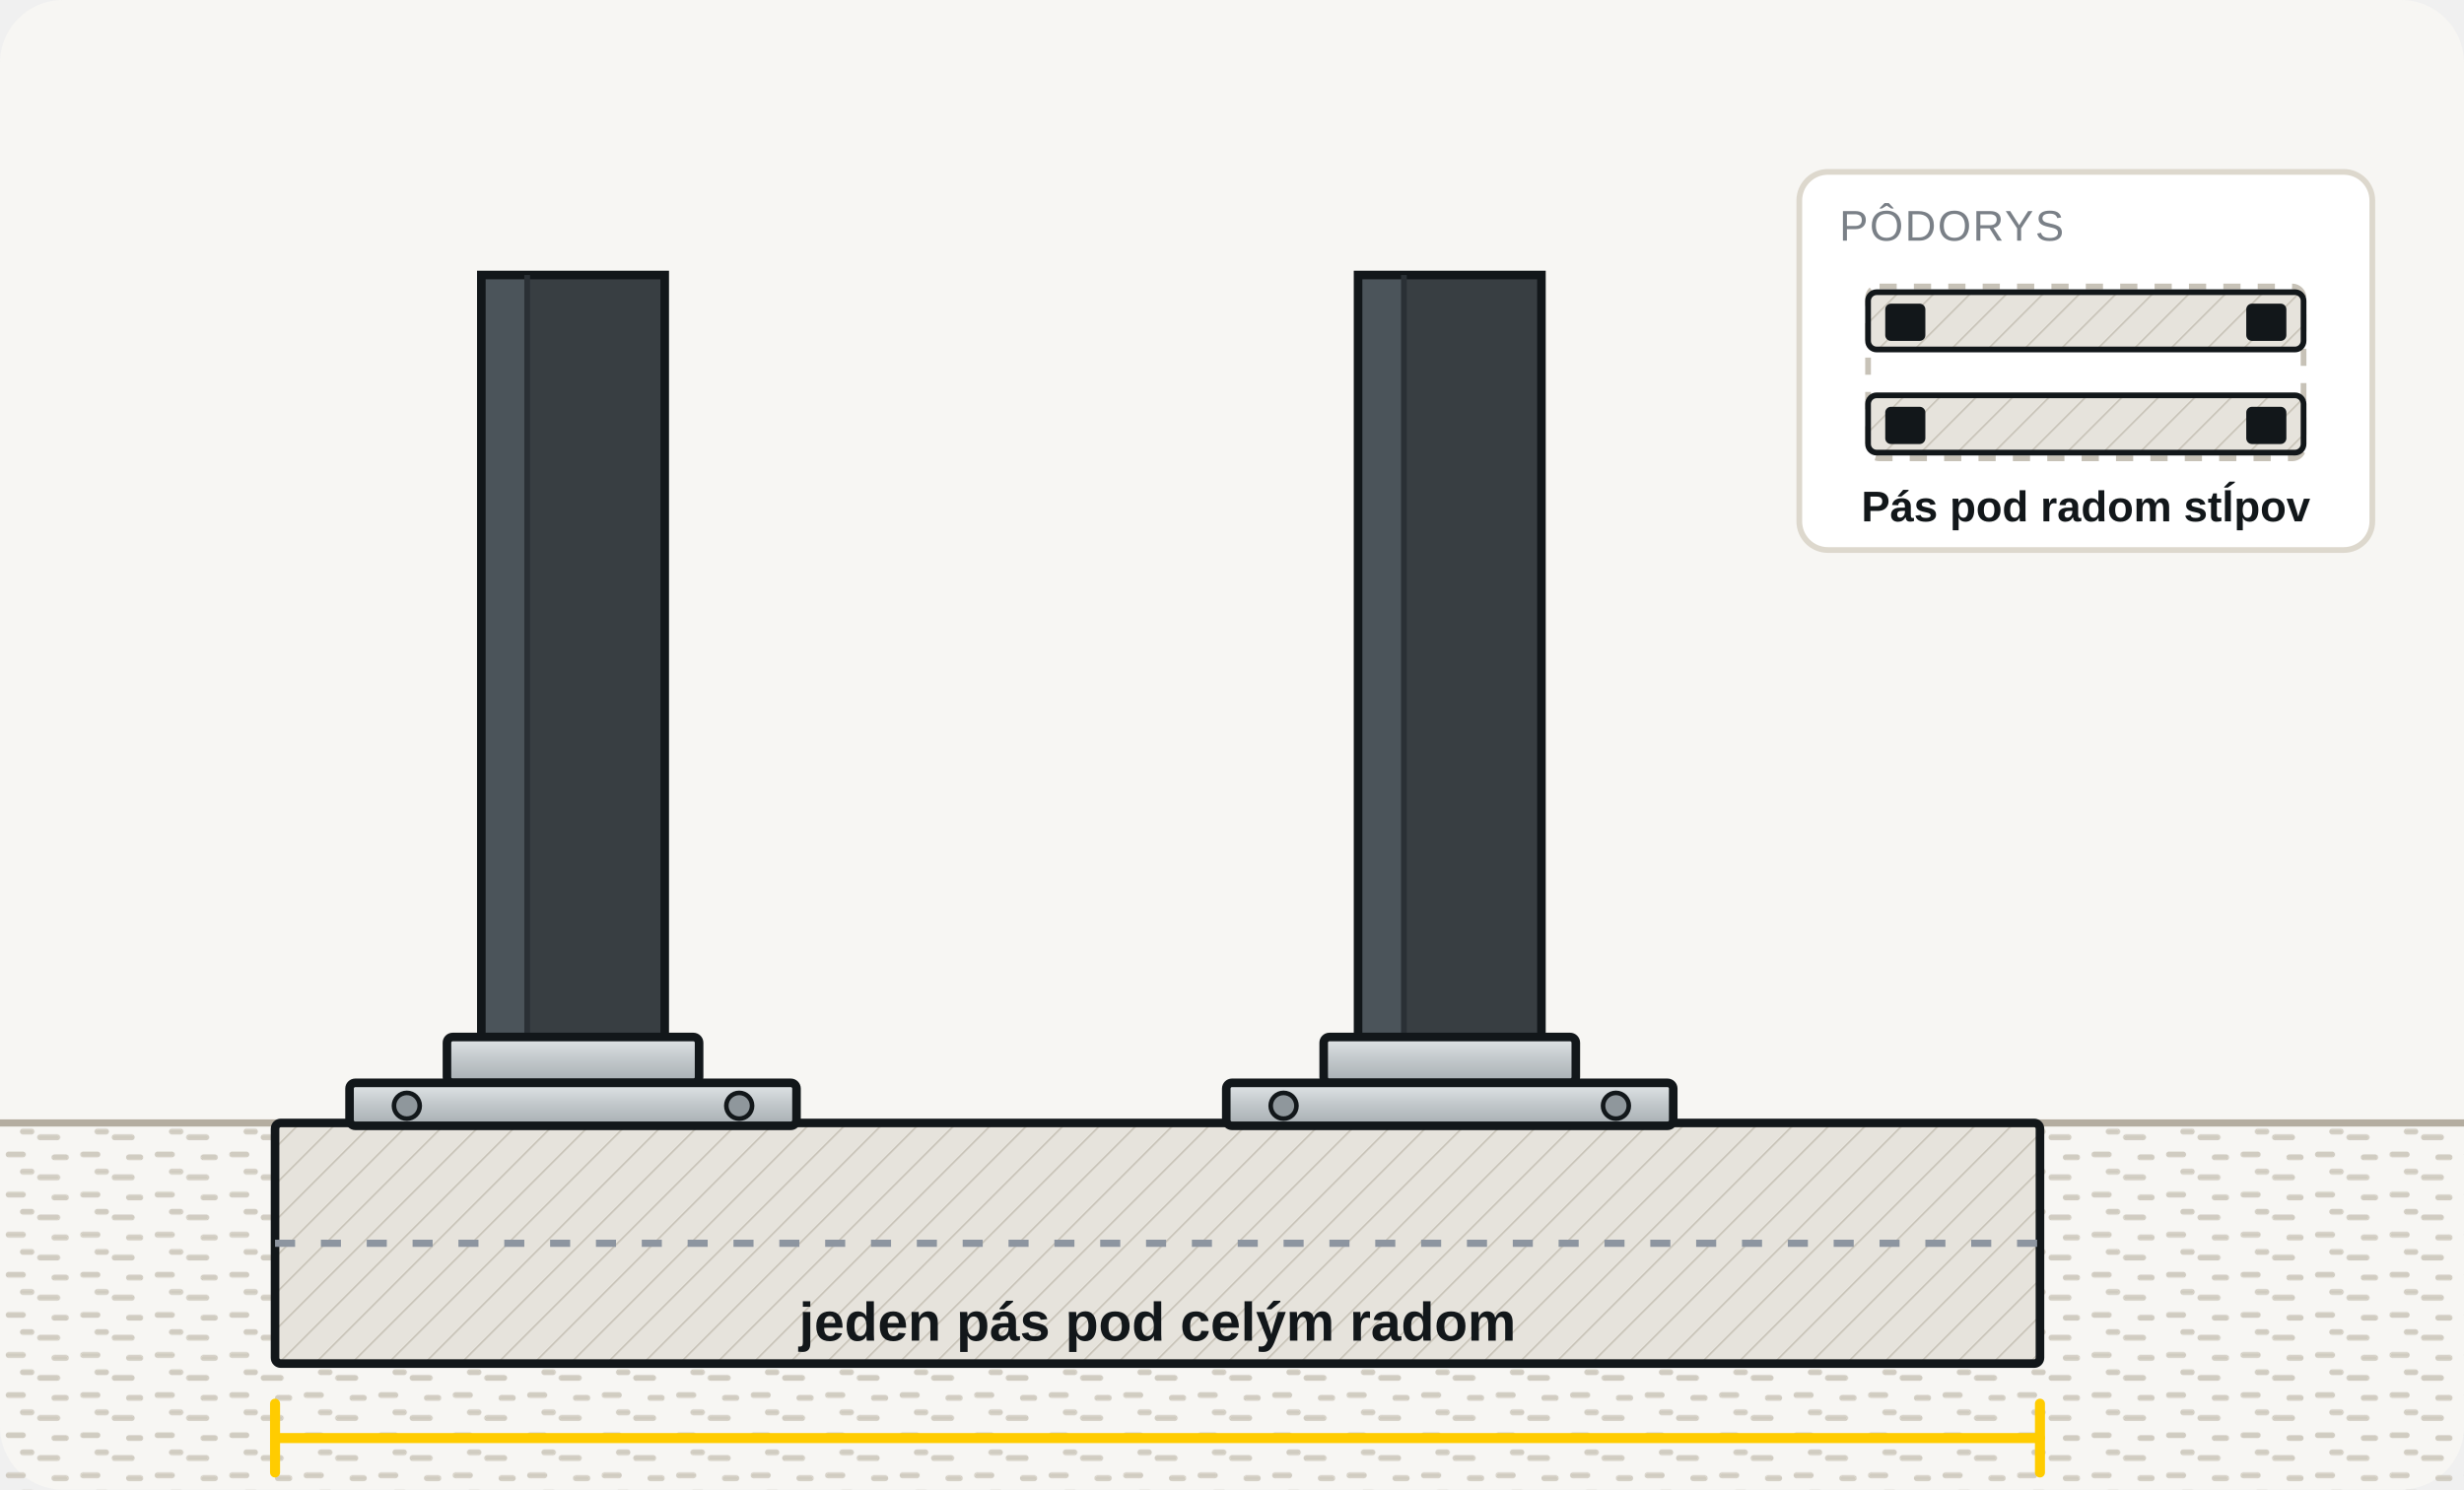
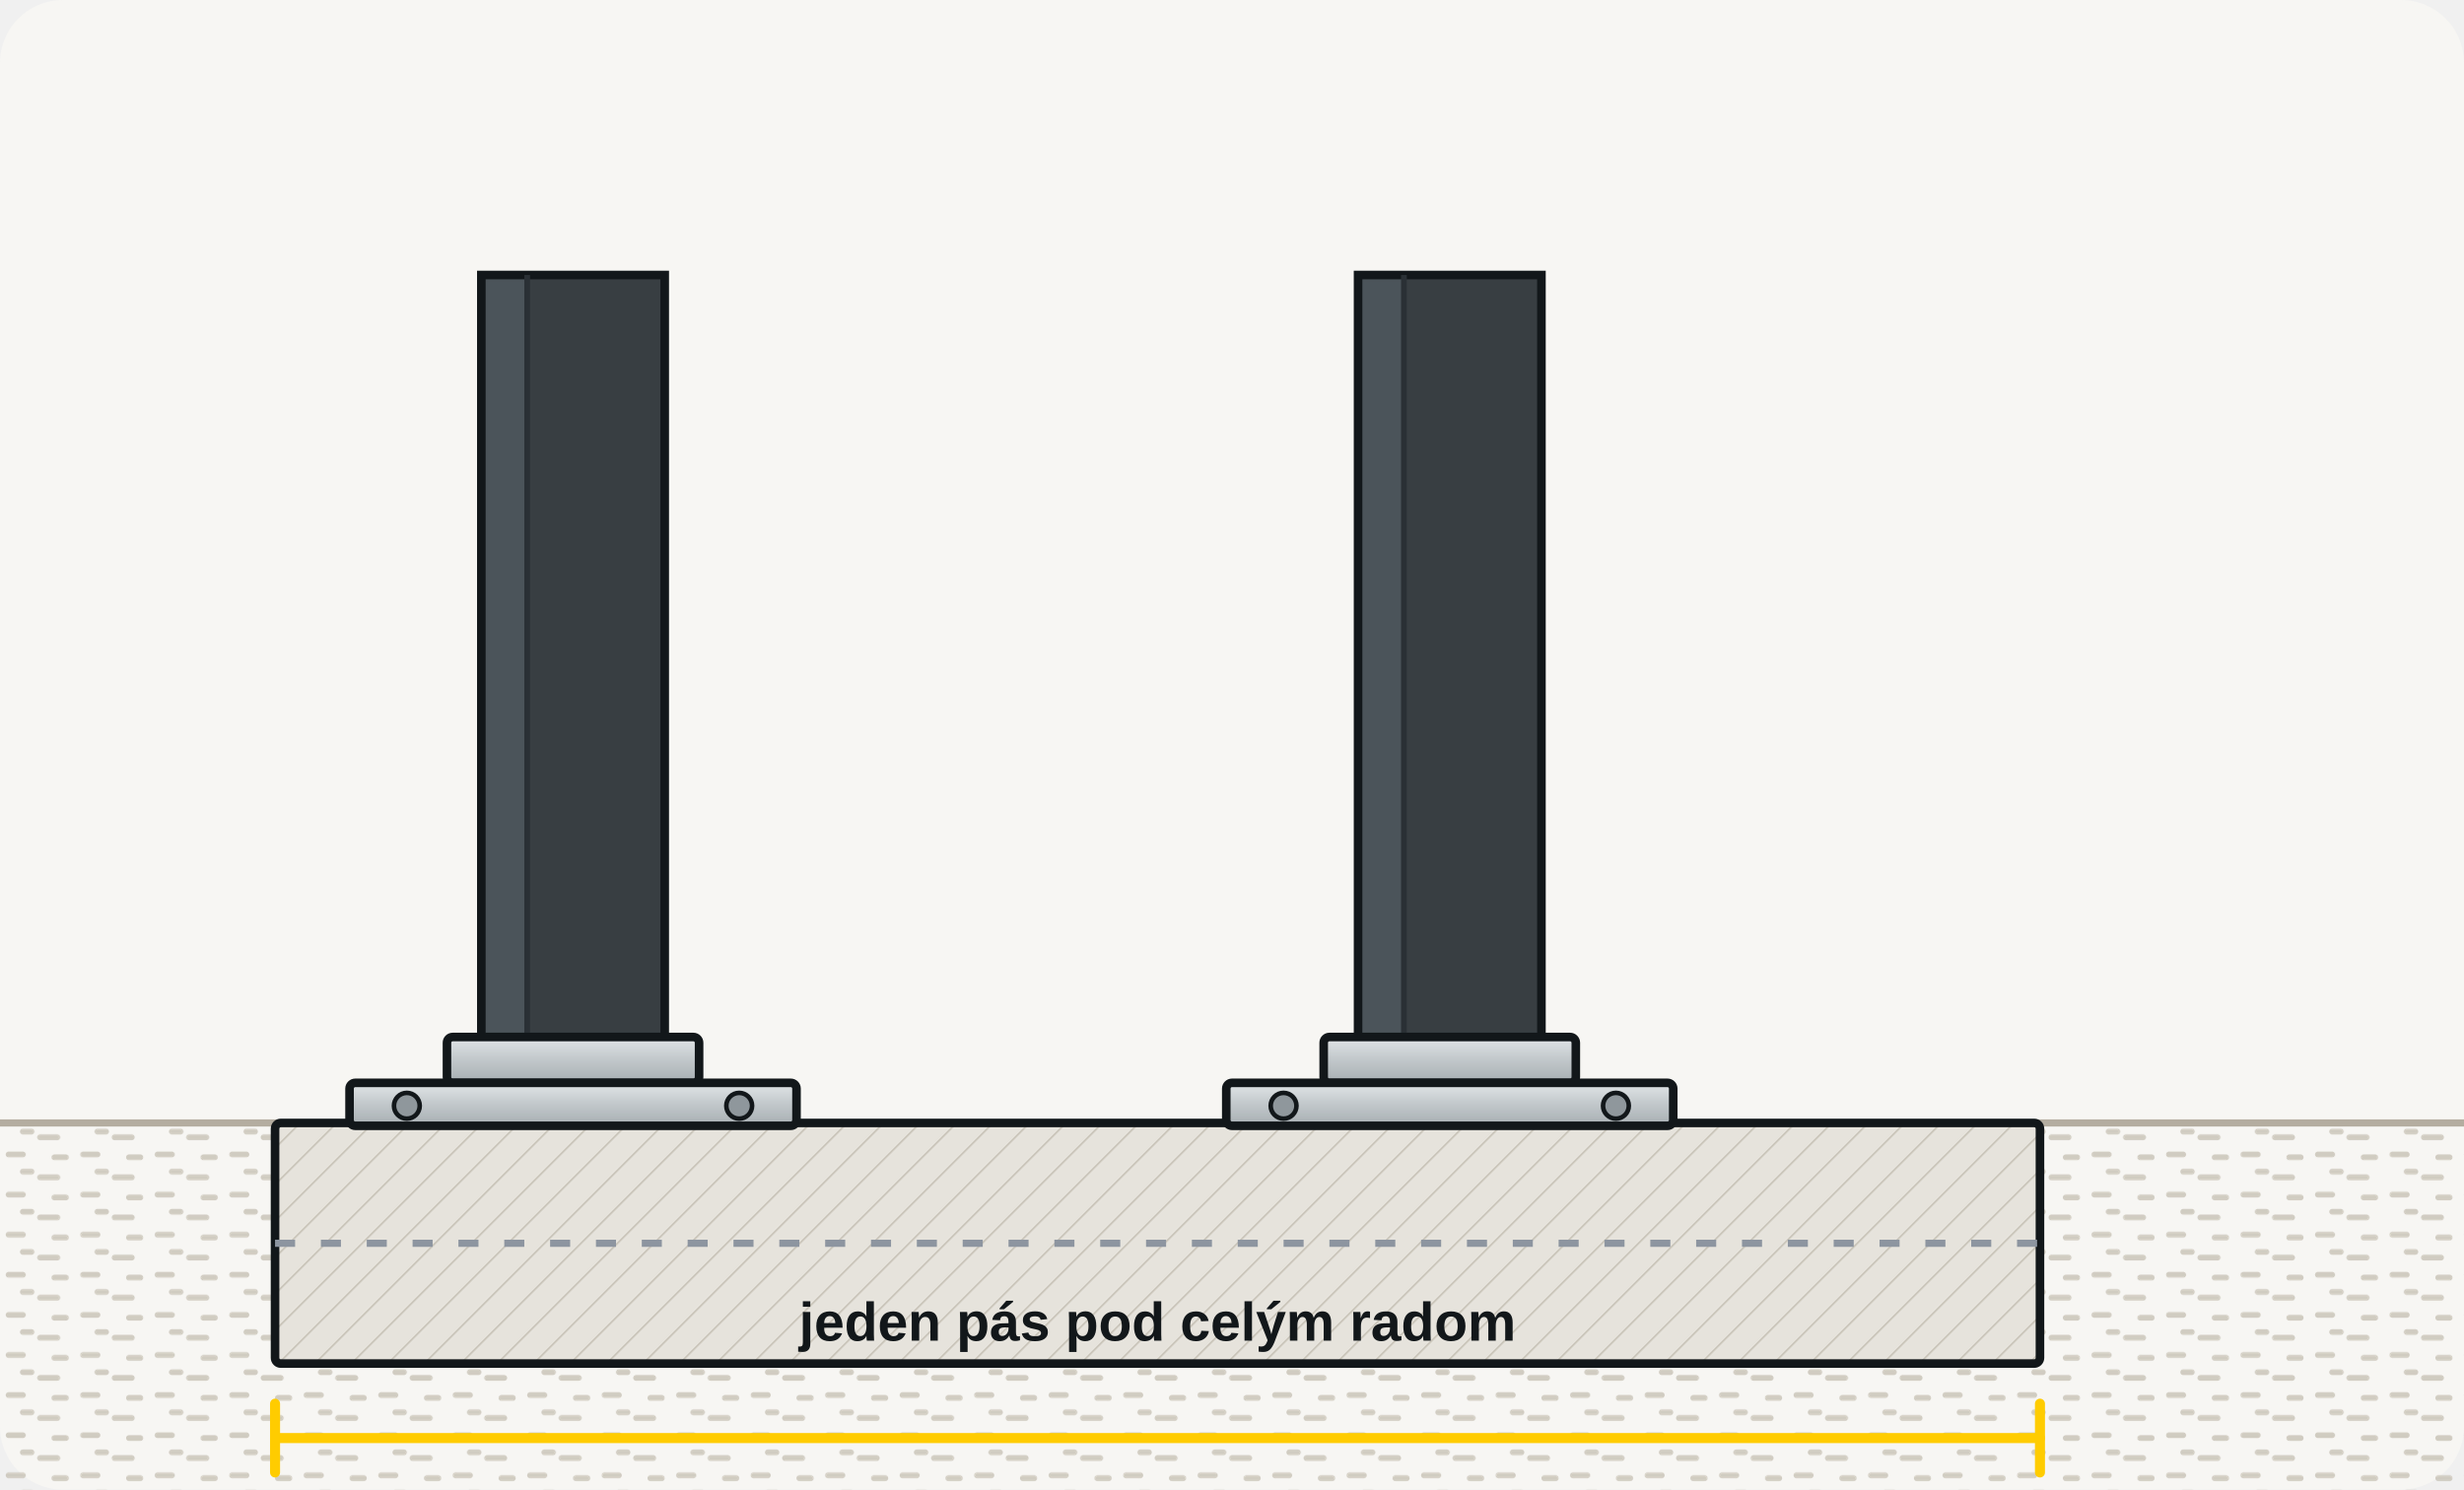
<svg xmlns="http://www.w3.org/2000/svg" viewBox="0 0 860 520" role="img" aria-labelledby="t d">
  <defs>
    <pattern id="beton" width="9" height="9" patternTransform="rotate(45)" patternUnits="userSpaceOnUse">
      <rect width="9" height="9" fill="#e6e3dc" />
      <path d="M0 0v9" stroke="#c7c2b7" stroke-width="1.1" />
    </pattern>
    <pattern id="zemina" width="26" height="14" patternUnits="userSpaceOnUse">
      <path d="M3 11h5M14 5h6M8 3h3M19 12h4" stroke="#c3bdb0" stroke-width="2" stroke-linecap="round" />
    </pattern>
    <pattern id="stierk" width="10" height="10" patternUnits="userSpaceOnUse">
      <rect width="10" height="10" fill="#ded9cf" />
      <circle cx="3" cy="3" r="1.6" fill="#bdb6a8" />
      <circle cx="8" cy="7" r="1.9" fill="#bdb6a8" />
    </pattern>
    <linearGradient id="ocel" x1="0" y1="0" x2="1" y2="0">
      <stop offset="0" stop-color="#4b545a" />
      <stop offset=".25" stop-color="#4b545a" />
      <stop offset=".25" stop-color="#383e42" />
      <stop offset="1" stop-color="#383e42" />
    </linearGradient>
    <linearGradient id="zinok" x1="0" y1="0" x2="0" y2="1">
      <stop offset="0" stop-color="#e2e6e8" />
      <stop offset=".45" stop-color="#c4cacd" />
      <stop offset="1" stop-color="#a7aeb2" />
    </linearGradient>
  </defs>
  <rect width="860" height="520" rx="22" fill="#f7f6f3" />
  <rect x="0" y="392" width="860" height="128" fill="url(#zemina)" opacity=".75" />
  <path d="M0 392h860" stroke="#b4ada0" stroke-width="2.5" />
  <rect x="96" y="392" width="616" height="84" rx="2" fill="url(#beton)" stroke="#12171a" stroke-width="3" />
  <g stroke="#8d95a0" stroke-width="2.5" fill="none" stroke-dasharray="7 9">
    <path d="M96 434h616" />
  </g>
  <rect x="168" y="96" width="64" height="266" rx="3" fill="url(#ocel)" />
  <path d="M168 96h64v266h-64z" fill="none" stroke="#12171a" stroke-width="3" />
  <path d="M184 96v266" stroke="#2a3035" stroke-width="2" />
  <rect x="156" y="362" width="88" height="16" rx="2" fill="url(#zinok)" stroke="#12171a" stroke-width="3" />
  <rect x="122" y="378" width="156" height="15" rx="2" fill="url(#zinok)" stroke="#12171a" stroke-width="3" />
  <circle cx="142" cy="386" r="4.5" fill="#8f979c" stroke="#12171a" stroke-width="1.6" />
  <circle cx="258" cy="386" r="4.5" fill="#8f979c" stroke="#12171a" stroke-width="1.6" />
  <rect x="474" y="96" width="64" height="266" rx="3" fill="url(#ocel)" />
  <path d="M474 96h64v266h-64z" fill="none" stroke="#12171a" stroke-width="3" />
  <path d="M490 96v266" stroke="#2a3035" stroke-width="2" />
  <rect x="462" y="362" width="88" height="16" rx="2" fill="url(#zinok)" stroke="#12171a" stroke-width="3" />
  <rect x="428" y="378" width="156" height="15" rx="2" fill="url(#zinok)" stroke="#12171a" stroke-width="3" />
  <circle cx="448" cy="386" r="4.5" fill="#8f979c" stroke="#12171a" stroke-width="1.6" />
  <circle cx="564" cy="386" r="4.5" fill="#8f979c" stroke="#12171a" stroke-width="1.6" />
  <g stroke="#FFCC00" stroke-width="3.5" fill="none" stroke-linecap="round">
    <path d="M96 502h616" />
    <path d="M96 490v24M712 490v24" />
  </g>
  <text x="404" y="468" font-family="Arial,Helvetica,sans-serif" font-size="19" fill="#12171a" text-anchor="middle" font-weight="700">jeden pás pod celým radom</text>
-   <g transform="translate(628 60)">
-     <rect x="0" y="0" width="200" height="132" rx="10" fill="#fff" stroke="#ddd8cd" stroke-width="2" />
-     <text x="14" y="24" font-family="Arial,Helvetica,sans-serif" font-size="15" fill="#7a8087" letter-spacing=".04em">PÔDORYS</text>
-     <rect x="24" y="40" width="152" height="60" rx="4" fill="none" stroke="#c7c2b7" stroke-width="2" stroke-dasharray="6 6" />
-     <rect x="24" y="42" width="152" height="20" rx="3" fill="url(#beton)" stroke="#12171a" stroke-width="2" />
-     <rect x="24" y="78" width="152" height="20" rx="3" fill="url(#beton)" stroke="#12171a" stroke-width="2" />
-     <rect x="30" y="46" width="14" height="13" rx="2" fill="#12171a" />
-     <rect x="156" y="46" width="14" height="13" rx="2" fill="#12171a" />
-     <rect x="30" y="82" width="14" height="13" rx="2" fill="#12171a" />
-     <rect x="156" y="82" width="14" height="13" rx="2" fill="#12171a" />
-     <text x="100" y="122" font-family="Arial,Helvetica,sans-serif" font-size="15" fill="#12171a" text-anchor="middle" font-weight="700">Pás pod radom stĺpov</text>
-   </g>
</svg>
